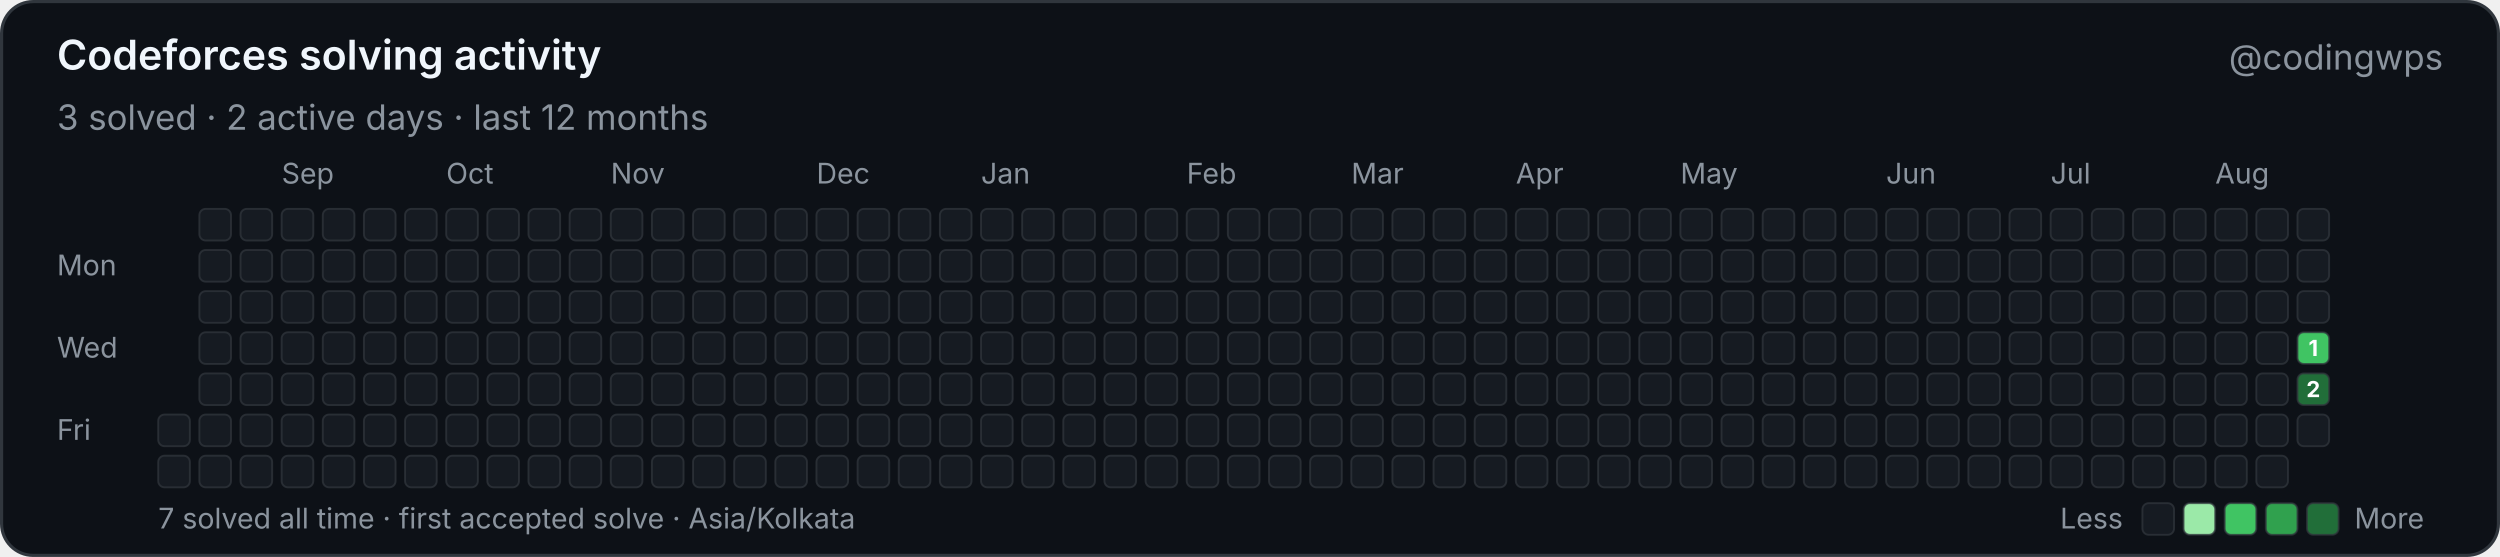
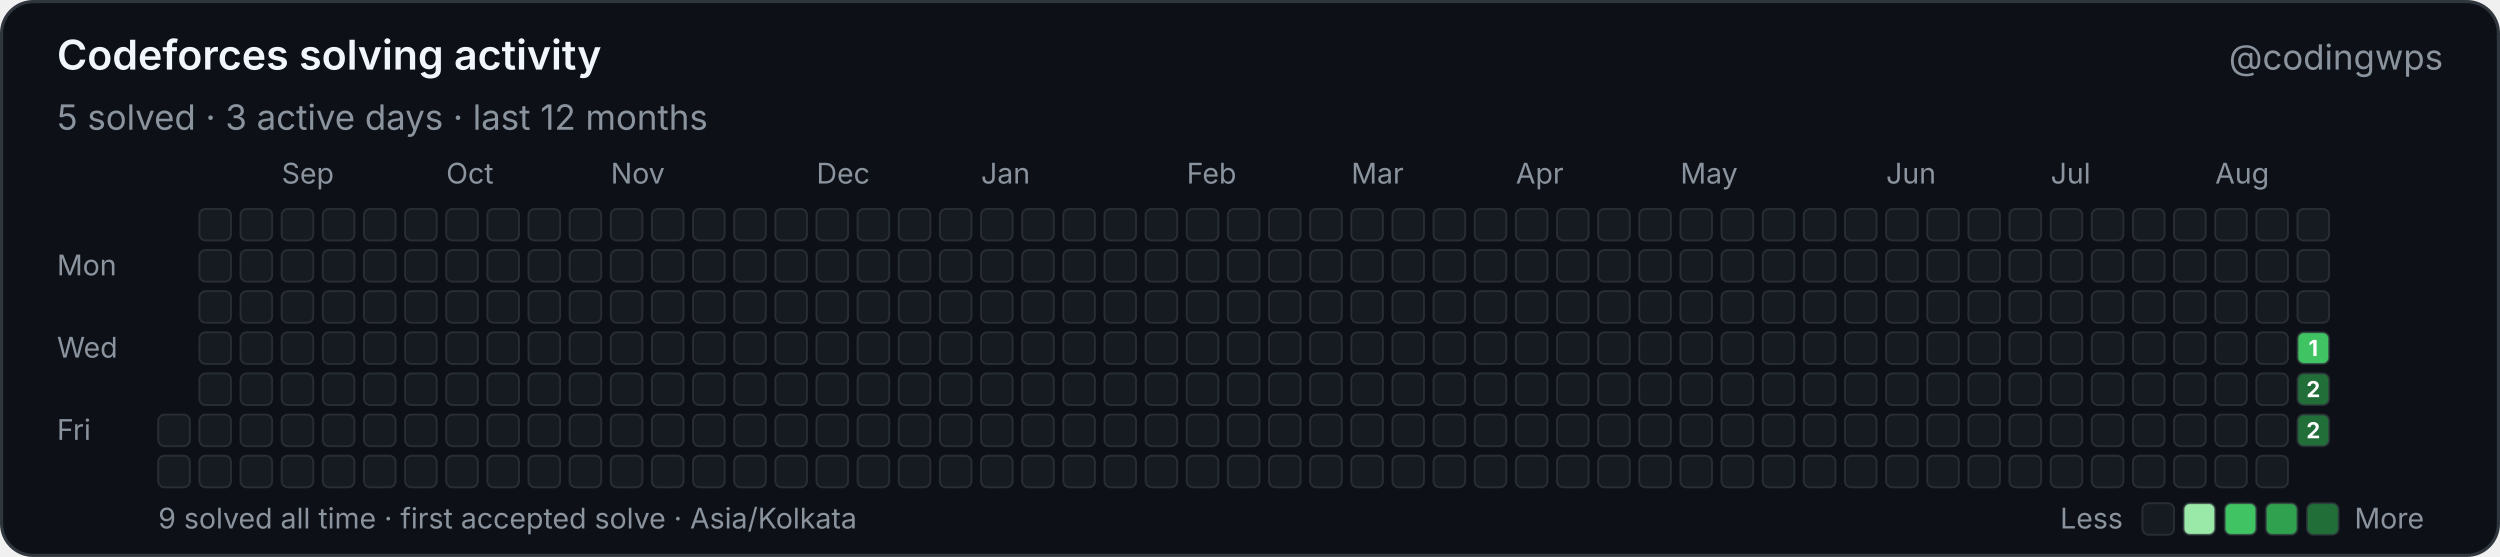
<svg xmlns="http://www.w3.org/2000/svg" width="790" height="176" viewBox="0 0 790 176" role="img" aria-labelledby="title description">
  <style>
    text { font-family: -apple-system, BlinkMacSystemFont, 'Segoe UI', sans-serif; fill: #8b949e; }
    .heading { fill: #f0f6fc; font-size: 13px; font-weight: 600; }
    .summary { font-size: 11px; }
    .label { font-size: 9px; }
    .panel { fill: #0d1117; stroke: #30363d; }
    .cell { stroke: #30363d; stroke-width: 0.6px; stroke-opacity: 0.75; }
    .padding { fill: transparent; stroke: none; }
    .cell-count { fill: #ffffff; font-size: 7px; font-weight: 700; pointer-events: none; }
  </style>
  <rect class="panel" x="0.5" y="0.5" width="789" height="175" rx="10" />
  <text class="heading" x="18" y="22">Codeforces solving activity</text>
-   <text class="summary" x="18" y="41">3 solved · 2 active days · last 12 months</text>
+   <text class="summary" x="18" y="41">5 solved · 3 active days · last 12 months</text>
  <text class="summary" x="772" y="22" text-anchor="end">@codingwps</text>
  <text class="label" x="89" y="58">Sep</text>
  <text class="label" x="141" y="58">Oct</text>
  <text class="label" x="193" y="58">Nov</text>
  <text class="label" x="258" y="58">Dec</text>
  <text class="label" x="310" y="58">Jan</text>
  <text class="label" x="375" y="58">Feb</text>
  <text class="label" x="427" y="58">Mar</text>
  <text class="label" x="479" y="58">Apr</text>
  <text class="label" x="531" y="58">May</text>
  <text class="label" x="596" y="58">Jun</text>
  <text class="label" x="648" y="58">Jul</text>
  <text class="label" x="700" y="58">Aug</text>
  <text class="label" x="18" y="87">Mon</text>
  <text class="label" x="18" y="113">Wed</text>
  <text class="label" x="18" y="139">Fri</text>
  <rect class="padding" x="50" y="66" width="10" height="10" rx="2" fill="#161b22">
    </rect>
  <rect class="padding" x="50" y="79" width="10" height="10" rx="2" fill="#161b22">
    </rect>
  <rect class="padding" x="50" y="92" width="10" height="10" rx="2" fill="#161b22">
    </rect>
  <rect class="padding" x="50" y="105" width="10" height="10" rx="2" fill="#161b22">
    </rect>
  <rect class="padding" x="50" y="118" width="10" height="10" rx="2" fill="#161b22">
    </rect>
  <rect class="cell" x="50" y="131" width="10" height="10" rx="2" fill="#161b22">
    </rect>
  <rect class="cell" x="50" y="144" width="10" height="10" rx="2" fill="#161b22">
    </rect>
  <rect class="cell" x="63" y="66" width="10" height="10" rx="2" fill="#161b22">
    </rect>
  <rect class="cell" x="63" y="79" width="10" height="10" rx="2" fill="#161b22">
    </rect>
  <rect class="cell" x="63" y="92" width="10" height="10" rx="2" fill="#161b22">
    </rect>
  <rect class="cell" x="63" y="105" width="10" height="10" rx="2" fill="#161b22">
    </rect>
  <rect class="cell" x="63" y="118" width="10" height="10" rx="2" fill="#161b22">
    </rect>
  <rect class="cell" x="63" y="131" width="10" height="10" rx="2" fill="#161b22">
    </rect>
  <rect class="cell" x="63" y="144" width="10" height="10" rx="2" fill="#161b22">
    </rect>
  <rect class="cell" x="76" y="66" width="10" height="10" rx="2" fill="#161b22">
    </rect>
  <rect class="cell" x="76" y="79" width="10" height="10" rx="2" fill="#161b22">
    </rect>
  <rect class="cell" x="76" y="92" width="10" height="10" rx="2" fill="#161b22">
    </rect>
  <rect class="cell" x="76" y="105" width="10" height="10" rx="2" fill="#161b22">
    </rect>
  <rect class="cell" x="76" y="118" width="10" height="10" rx="2" fill="#161b22">
    </rect>
  <rect class="cell" x="76" y="131" width="10" height="10" rx="2" fill="#161b22">
    </rect>
  <rect class="cell" x="76" y="144" width="10" height="10" rx="2" fill="#161b22">
    </rect>
  <rect class="cell" x="89" y="66" width="10" height="10" rx="2" fill="#161b22">
    </rect>
  <rect class="cell" x="89" y="79" width="10" height="10" rx="2" fill="#161b22">
    </rect>
  <rect class="cell" x="89" y="92" width="10" height="10" rx="2" fill="#161b22">
    </rect>
  <rect class="cell" x="89" y="105" width="10" height="10" rx="2" fill="#161b22">
    </rect>
  <rect class="cell" x="89" y="118" width="10" height="10" rx="2" fill="#161b22">
    </rect>
  <rect class="cell" x="89" y="131" width="10" height="10" rx="2" fill="#161b22">
    </rect>
  <rect class="cell" x="89" y="144" width="10" height="10" rx="2" fill="#161b22">
    </rect>
  <rect class="cell" x="102" y="66" width="10" height="10" rx="2" fill="#161b22">
    </rect>
  <rect class="cell" x="102" y="79" width="10" height="10" rx="2" fill="#161b22">
    </rect>
  <rect class="cell" x="102" y="92" width="10" height="10" rx="2" fill="#161b22">
    </rect>
  <rect class="cell" x="102" y="105" width="10" height="10" rx="2" fill="#161b22">
    </rect>
  <rect class="cell" x="102" y="118" width="10" height="10" rx="2" fill="#161b22">
    </rect>
  <rect class="cell" x="102" y="131" width="10" height="10" rx="2" fill="#161b22">
    </rect>
  <rect class="cell" x="102" y="144" width="10" height="10" rx="2" fill="#161b22">
    </rect>
  <rect class="cell" x="115" y="66" width="10" height="10" rx="2" fill="#161b22">
    </rect>
  <rect class="cell" x="115" y="79" width="10" height="10" rx="2" fill="#161b22">
    </rect>
  <rect class="cell" x="115" y="92" width="10" height="10" rx="2" fill="#161b22">
    </rect>
  <rect class="cell" x="115" y="105" width="10" height="10" rx="2" fill="#161b22">
    </rect>
  <rect class="cell" x="115" y="118" width="10" height="10" rx="2" fill="#161b22">
    </rect>
  <rect class="cell" x="115" y="131" width="10" height="10" rx="2" fill="#161b22">
    </rect>
  <rect class="cell" x="115" y="144" width="10" height="10" rx="2" fill="#161b22">
    </rect>
  <rect class="cell" x="128" y="66" width="10" height="10" rx="2" fill="#161b22">
    </rect>
  <rect class="cell" x="128" y="79" width="10" height="10" rx="2" fill="#161b22">
    </rect>
  <rect class="cell" x="128" y="92" width="10" height="10" rx="2" fill="#161b22">
    </rect>
  <rect class="cell" x="128" y="105" width="10" height="10" rx="2" fill="#161b22">
    </rect>
  <rect class="cell" x="128" y="118" width="10" height="10" rx="2" fill="#161b22">
    </rect>
  <rect class="cell" x="128" y="131" width="10" height="10" rx="2" fill="#161b22">
    </rect>
  <rect class="cell" x="128" y="144" width="10" height="10" rx="2" fill="#161b22">
    </rect>
  <rect class="cell" x="141" y="66" width="10" height="10" rx="2" fill="#161b22">
    </rect>
  <rect class="cell" x="141" y="79" width="10" height="10" rx="2" fill="#161b22">
    </rect>
  <rect class="cell" x="141" y="92" width="10" height="10" rx="2" fill="#161b22">
    </rect>
  <rect class="cell" x="141" y="105" width="10" height="10" rx="2" fill="#161b22">
    </rect>
  <rect class="cell" x="141" y="118" width="10" height="10" rx="2" fill="#161b22">
    </rect>
  <rect class="cell" x="141" y="131" width="10" height="10" rx="2" fill="#161b22">
    </rect>
  <rect class="cell" x="141" y="144" width="10" height="10" rx="2" fill="#161b22">
    </rect>
  <rect class="cell" x="154" y="66" width="10" height="10" rx="2" fill="#161b22">
    </rect>
  <rect class="cell" x="154" y="79" width="10" height="10" rx="2" fill="#161b22">
    </rect>
  <rect class="cell" x="154" y="92" width="10" height="10" rx="2" fill="#161b22">
    </rect>
  <rect class="cell" x="154" y="105" width="10" height="10" rx="2" fill="#161b22">
    </rect>
  <rect class="cell" x="154" y="118" width="10" height="10" rx="2" fill="#161b22">
    </rect>
  <rect class="cell" x="154" y="131" width="10" height="10" rx="2" fill="#161b22">
    </rect>
  <rect class="cell" x="154" y="144" width="10" height="10" rx="2" fill="#161b22">
    </rect>
  <rect class="cell" x="167" y="66" width="10" height="10" rx="2" fill="#161b22">
    </rect>
  <rect class="cell" x="167" y="79" width="10" height="10" rx="2" fill="#161b22">
    </rect>
  <rect class="cell" x="167" y="92" width="10" height="10" rx="2" fill="#161b22">
    </rect>
  <rect class="cell" x="167" y="105" width="10" height="10" rx="2" fill="#161b22">
    </rect>
  <rect class="cell" x="167" y="118" width="10" height="10" rx="2" fill="#161b22">
    </rect>
  <rect class="cell" x="167" y="131" width="10" height="10" rx="2" fill="#161b22">
    </rect>
  <rect class="cell" x="167" y="144" width="10" height="10" rx="2" fill="#161b22">
    </rect>
  <rect class="cell" x="180" y="66" width="10" height="10" rx="2" fill="#161b22">
    </rect>
  <rect class="cell" x="180" y="79" width="10" height="10" rx="2" fill="#161b22">
    </rect>
  <rect class="cell" x="180" y="92" width="10" height="10" rx="2" fill="#161b22">
    </rect>
  <rect class="cell" x="180" y="105" width="10" height="10" rx="2" fill="#161b22">
    </rect>
  <rect class="cell" x="180" y="118" width="10" height="10" rx="2" fill="#161b22">
    </rect>
  <rect class="cell" x="180" y="131" width="10" height="10" rx="2" fill="#161b22">
    </rect>
  <rect class="cell" x="180" y="144" width="10" height="10" rx="2" fill="#161b22">
    </rect>
  <rect class="cell" x="193" y="66" width="10" height="10" rx="2" fill="#161b22">
    </rect>
  <rect class="cell" x="193" y="79" width="10" height="10" rx="2" fill="#161b22">
    </rect>
  <rect class="cell" x="193" y="92" width="10" height="10" rx="2" fill="#161b22">
    </rect>
  <rect class="cell" x="193" y="105" width="10" height="10" rx="2" fill="#161b22">
    </rect>
  <rect class="cell" x="193" y="118" width="10" height="10" rx="2" fill="#161b22">
    </rect>
  <rect class="cell" x="193" y="131" width="10" height="10" rx="2" fill="#161b22">
    </rect>
  <rect class="cell" x="193" y="144" width="10" height="10" rx="2" fill="#161b22">
    </rect>
  <rect class="cell" x="206" y="66" width="10" height="10" rx="2" fill="#161b22">
    </rect>
  <rect class="cell" x="206" y="79" width="10" height="10" rx="2" fill="#161b22">
    </rect>
  <rect class="cell" x="206" y="92" width="10" height="10" rx="2" fill="#161b22">
    </rect>
  <rect class="cell" x="206" y="105" width="10" height="10" rx="2" fill="#161b22">
    </rect>
  <rect class="cell" x="206" y="118" width="10" height="10" rx="2" fill="#161b22">
    </rect>
  <rect class="cell" x="206" y="131" width="10" height="10" rx="2" fill="#161b22">
    </rect>
  <rect class="cell" x="206" y="144" width="10" height="10" rx="2" fill="#161b22">
    </rect>
  <rect class="cell" x="219" y="66" width="10" height="10" rx="2" fill="#161b22">
    </rect>
  <rect class="cell" x="219" y="79" width="10" height="10" rx="2" fill="#161b22">
    </rect>
  <rect class="cell" x="219" y="92" width="10" height="10" rx="2" fill="#161b22">
    </rect>
  <rect class="cell" x="219" y="105" width="10" height="10" rx="2" fill="#161b22">
    </rect>
  <rect class="cell" x="219" y="118" width="10" height="10" rx="2" fill="#161b22">
    </rect>
  <rect class="cell" x="219" y="131" width="10" height="10" rx="2" fill="#161b22">
    </rect>
  <rect class="cell" x="219" y="144" width="10" height="10" rx="2" fill="#161b22">
    </rect>
  <rect class="cell" x="232" y="66" width="10" height="10" rx="2" fill="#161b22">
    </rect>
  <rect class="cell" x="232" y="79" width="10" height="10" rx="2" fill="#161b22">
    </rect>
  <rect class="cell" x="232" y="92" width="10" height="10" rx="2" fill="#161b22">
    </rect>
  <rect class="cell" x="232" y="105" width="10" height="10" rx="2" fill="#161b22">
    </rect>
  <rect class="cell" x="232" y="118" width="10" height="10" rx="2" fill="#161b22">
    </rect>
  <rect class="cell" x="232" y="131" width="10" height="10" rx="2" fill="#161b22">
    </rect>
  <rect class="cell" x="232" y="144" width="10" height="10" rx="2" fill="#161b22">
    </rect>
  <rect class="cell" x="245" y="66" width="10" height="10" rx="2" fill="#161b22">
    </rect>
  <rect class="cell" x="245" y="79" width="10" height="10" rx="2" fill="#161b22">
    </rect>
  <rect class="cell" x="245" y="92" width="10" height="10" rx="2" fill="#161b22">
    </rect>
  <rect class="cell" x="245" y="105" width="10" height="10" rx="2" fill="#161b22">
    </rect>
  <rect class="cell" x="245" y="118" width="10" height="10" rx="2" fill="#161b22">
    </rect>
  <rect class="cell" x="245" y="131" width="10" height="10" rx="2" fill="#161b22">
    </rect>
  <rect class="cell" x="245" y="144" width="10" height="10" rx="2" fill="#161b22">
    </rect>
  <rect class="cell" x="258" y="66" width="10" height="10" rx="2" fill="#161b22">
    </rect>
  <rect class="cell" x="258" y="79" width="10" height="10" rx="2" fill="#161b22">
    </rect>
  <rect class="cell" x="258" y="92" width="10" height="10" rx="2" fill="#161b22">
    </rect>
  <rect class="cell" x="258" y="105" width="10" height="10" rx="2" fill="#161b22">
    </rect>
  <rect class="cell" x="258" y="118" width="10" height="10" rx="2" fill="#161b22">
    </rect>
  <rect class="cell" x="258" y="131" width="10" height="10" rx="2" fill="#161b22">
    </rect>
  <rect class="cell" x="258" y="144" width="10" height="10" rx="2" fill="#161b22">
    </rect>
  <rect class="cell" x="271" y="66" width="10" height="10" rx="2" fill="#161b22">
    </rect>
  <rect class="cell" x="271" y="79" width="10" height="10" rx="2" fill="#161b22">
    </rect>
  <rect class="cell" x="271" y="92" width="10" height="10" rx="2" fill="#161b22">
    </rect>
  <rect class="cell" x="271" y="105" width="10" height="10" rx="2" fill="#161b22">
    </rect>
  <rect class="cell" x="271" y="118" width="10" height="10" rx="2" fill="#161b22">
    </rect>
  <rect class="cell" x="271" y="131" width="10" height="10" rx="2" fill="#161b22">
    </rect>
  <rect class="cell" x="271" y="144" width="10" height="10" rx="2" fill="#161b22">
    </rect>
  <rect class="cell" x="284" y="66" width="10" height="10" rx="2" fill="#161b22">
    </rect>
  <rect class="cell" x="284" y="79" width="10" height="10" rx="2" fill="#161b22">
    </rect>
  <rect class="cell" x="284" y="92" width="10" height="10" rx="2" fill="#161b22">
    </rect>
  <rect class="cell" x="284" y="105" width="10" height="10" rx="2" fill="#161b22">
    </rect>
  <rect class="cell" x="284" y="118" width="10" height="10" rx="2" fill="#161b22">
    </rect>
  <rect class="cell" x="284" y="131" width="10" height="10" rx="2" fill="#161b22">
    </rect>
  <rect class="cell" x="284" y="144" width="10" height="10" rx="2" fill="#161b22">
    </rect>
  <rect class="cell" x="297" y="66" width="10" height="10" rx="2" fill="#161b22">
    </rect>
  <rect class="cell" x="297" y="79" width="10" height="10" rx="2" fill="#161b22">
    </rect>
  <rect class="cell" x="297" y="92" width="10" height="10" rx="2" fill="#161b22">
    </rect>
  <rect class="cell" x="297" y="105" width="10" height="10" rx="2" fill="#161b22">
    </rect>
  <rect class="cell" x="297" y="118" width="10" height="10" rx="2" fill="#161b22">
    </rect>
  <rect class="cell" x="297" y="131" width="10" height="10" rx="2" fill="#161b22">
    </rect>
  <rect class="cell" x="297" y="144" width="10" height="10" rx="2" fill="#161b22">
    </rect>
  <rect class="cell" x="310" y="66" width="10" height="10" rx="2" fill="#161b22">
    </rect>
  <rect class="cell" x="310" y="79" width="10" height="10" rx="2" fill="#161b22">
    </rect>
  <rect class="cell" x="310" y="92" width="10" height="10" rx="2" fill="#161b22">
    </rect>
  <rect class="cell" x="310" y="105" width="10" height="10" rx="2" fill="#161b22">
    </rect>
  <rect class="cell" x="310" y="118" width="10" height="10" rx="2" fill="#161b22">
    </rect>
  <rect class="cell" x="310" y="131" width="10" height="10" rx="2" fill="#161b22">
    </rect>
  <rect class="cell" x="310" y="144" width="10" height="10" rx="2" fill="#161b22">
    </rect>
  <rect class="cell" x="323" y="66" width="10" height="10" rx="2" fill="#161b22">
    </rect>
  <rect class="cell" x="323" y="79" width="10" height="10" rx="2" fill="#161b22">
    </rect>
  <rect class="cell" x="323" y="92" width="10" height="10" rx="2" fill="#161b22">
    </rect>
  <rect class="cell" x="323" y="105" width="10" height="10" rx="2" fill="#161b22">
    </rect>
  <rect class="cell" x="323" y="118" width="10" height="10" rx="2" fill="#161b22">
    </rect>
  <rect class="cell" x="323" y="131" width="10" height="10" rx="2" fill="#161b22">
    </rect>
  <rect class="cell" x="323" y="144" width="10" height="10" rx="2" fill="#161b22">
    </rect>
  <rect class="cell" x="336" y="66" width="10" height="10" rx="2" fill="#161b22">
    </rect>
  <rect class="cell" x="336" y="79" width="10" height="10" rx="2" fill="#161b22">
    </rect>
  <rect class="cell" x="336" y="92" width="10" height="10" rx="2" fill="#161b22">
    </rect>
  <rect class="cell" x="336" y="105" width="10" height="10" rx="2" fill="#161b22">
    </rect>
  <rect class="cell" x="336" y="118" width="10" height="10" rx="2" fill="#161b22">
    </rect>
  <rect class="cell" x="336" y="131" width="10" height="10" rx="2" fill="#161b22">
    </rect>
  <rect class="cell" x="336" y="144" width="10" height="10" rx="2" fill="#161b22">
    </rect>
  <rect class="cell" x="349" y="66" width="10" height="10" rx="2" fill="#161b22">
    </rect>
  <rect class="cell" x="349" y="79" width="10" height="10" rx="2" fill="#161b22">
    </rect>
  <rect class="cell" x="349" y="92" width="10" height="10" rx="2" fill="#161b22">
    </rect>
  <rect class="cell" x="349" y="105" width="10" height="10" rx="2" fill="#161b22">
    </rect>
  <rect class="cell" x="349" y="118" width="10" height="10" rx="2" fill="#161b22">
    </rect>
  <rect class="cell" x="349" y="131" width="10" height="10" rx="2" fill="#161b22">
    </rect>
  <rect class="cell" x="349" y="144" width="10" height="10" rx="2" fill="#161b22">
    </rect>
  <rect class="cell" x="362" y="66" width="10" height="10" rx="2" fill="#161b22">
    </rect>
  <rect class="cell" x="362" y="79" width="10" height="10" rx="2" fill="#161b22">
    </rect>
  <rect class="cell" x="362" y="92" width="10" height="10" rx="2" fill="#161b22">
    </rect>
  <rect class="cell" x="362" y="105" width="10" height="10" rx="2" fill="#161b22">
    </rect>
  <rect class="cell" x="362" y="118" width="10" height="10" rx="2" fill="#161b22">
    </rect>
  <rect class="cell" x="362" y="131" width="10" height="10" rx="2" fill="#161b22">
    </rect>
  <rect class="cell" x="362" y="144" width="10" height="10" rx="2" fill="#161b22">
    </rect>
  <rect class="cell" x="375" y="66" width="10" height="10" rx="2" fill="#161b22">
    </rect>
  <rect class="cell" x="375" y="79" width="10" height="10" rx="2" fill="#161b22">
    </rect>
  <rect class="cell" x="375" y="92" width="10" height="10" rx="2" fill="#161b22">
    </rect>
  <rect class="cell" x="375" y="105" width="10" height="10" rx="2" fill="#161b22">
    </rect>
  <rect class="cell" x="375" y="118" width="10" height="10" rx="2" fill="#161b22">
    </rect>
  <rect class="cell" x="375" y="131" width="10" height="10" rx="2" fill="#161b22">
    </rect>
  <rect class="cell" x="375" y="144" width="10" height="10" rx="2" fill="#161b22">
    </rect>
  <rect class="cell" x="388" y="66" width="10" height="10" rx="2" fill="#161b22">
    </rect>
  <rect class="cell" x="388" y="79" width="10" height="10" rx="2" fill="#161b22">
    </rect>
  <rect class="cell" x="388" y="92" width="10" height="10" rx="2" fill="#161b22">
    </rect>
  <rect class="cell" x="388" y="105" width="10" height="10" rx="2" fill="#161b22">
    </rect>
  <rect class="cell" x="388" y="118" width="10" height="10" rx="2" fill="#161b22">
    </rect>
  <rect class="cell" x="388" y="131" width="10" height="10" rx="2" fill="#161b22">
    </rect>
  <rect class="cell" x="388" y="144" width="10" height="10" rx="2" fill="#161b22">
    </rect>
  <rect class="cell" x="401" y="66" width="10" height="10" rx="2" fill="#161b22">
    </rect>
  <rect class="cell" x="401" y="79" width="10" height="10" rx="2" fill="#161b22">
    </rect>
  <rect class="cell" x="401" y="92" width="10" height="10" rx="2" fill="#161b22">
    </rect>
  <rect class="cell" x="401" y="105" width="10" height="10" rx="2" fill="#161b22">
    </rect>
  <rect class="cell" x="401" y="118" width="10" height="10" rx="2" fill="#161b22">
    </rect>
  <rect class="cell" x="401" y="131" width="10" height="10" rx="2" fill="#161b22">
    </rect>
  <rect class="cell" x="401" y="144" width="10" height="10" rx="2" fill="#161b22">
    </rect>
  <rect class="cell" x="414" y="66" width="10" height="10" rx="2" fill="#161b22">
    </rect>
  <rect class="cell" x="414" y="79" width="10" height="10" rx="2" fill="#161b22">
    </rect>
  <rect class="cell" x="414" y="92" width="10" height="10" rx="2" fill="#161b22">
    </rect>
  <rect class="cell" x="414" y="105" width="10" height="10" rx="2" fill="#161b22">
    </rect>
  <rect class="cell" x="414" y="118" width="10" height="10" rx="2" fill="#161b22">
    </rect>
  <rect class="cell" x="414" y="131" width="10" height="10" rx="2" fill="#161b22">
    </rect>
  <rect class="cell" x="414" y="144" width="10" height="10" rx="2" fill="#161b22">
    </rect>
  <rect class="cell" x="427" y="66" width="10" height="10" rx="2" fill="#161b22">
    </rect>
  <rect class="cell" x="427" y="79" width="10" height="10" rx="2" fill="#161b22">
    </rect>
  <rect class="cell" x="427" y="92" width="10" height="10" rx="2" fill="#161b22">
    </rect>
  <rect class="cell" x="427" y="105" width="10" height="10" rx="2" fill="#161b22">
    </rect>
  <rect class="cell" x="427" y="118" width="10" height="10" rx="2" fill="#161b22">
    </rect>
  <rect class="cell" x="427" y="131" width="10" height="10" rx="2" fill="#161b22">
    </rect>
  <rect class="cell" x="427" y="144" width="10" height="10" rx="2" fill="#161b22">
    </rect>
  <rect class="cell" x="440" y="66" width="10" height="10" rx="2" fill="#161b22">
    </rect>
  <rect class="cell" x="440" y="79" width="10" height="10" rx="2" fill="#161b22">
    </rect>
  <rect class="cell" x="440" y="92" width="10" height="10" rx="2" fill="#161b22">
    </rect>
  <rect class="cell" x="440" y="105" width="10" height="10" rx="2" fill="#161b22">
    </rect>
  <rect class="cell" x="440" y="118" width="10" height="10" rx="2" fill="#161b22">
    </rect>
  <rect class="cell" x="440" y="131" width="10" height="10" rx="2" fill="#161b22">
    </rect>
  <rect class="cell" x="440" y="144" width="10" height="10" rx="2" fill="#161b22">
    </rect>
  <rect class="cell" x="453" y="66" width="10" height="10" rx="2" fill="#161b22">
    </rect>
  <rect class="cell" x="453" y="79" width="10" height="10" rx="2" fill="#161b22">
    </rect>
  <rect class="cell" x="453" y="92" width="10" height="10" rx="2" fill="#161b22">
    </rect>
  <rect class="cell" x="453" y="105" width="10" height="10" rx="2" fill="#161b22">
    </rect>
  <rect class="cell" x="453" y="118" width="10" height="10" rx="2" fill="#161b22">
    </rect>
  <rect class="cell" x="453" y="131" width="10" height="10" rx="2" fill="#161b22">
    </rect>
  <rect class="cell" x="453" y="144" width="10" height="10" rx="2" fill="#161b22">
    </rect>
  <rect class="cell" x="466" y="66" width="10" height="10" rx="2" fill="#161b22">
    </rect>
  <rect class="cell" x="466" y="79" width="10" height="10" rx="2" fill="#161b22">
    </rect>
  <rect class="cell" x="466" y="92" width="10" height="10" rx="2" fill="#161b22">
    </rect>
  <rect class="cell" x="466" y="105" width="10" height="10" rx="2" fill="#161b22">
    </rect>
  <rect class="cell" x="466" y="118" width="10" height="10" rx="2" fill="#161b22">
    </rect>
  <rect class="cell" x="466" y="131" width="10" height="10" rx="2" fill="#161b22">
    </rect>
  <rect class="cell" x="466" y="144" width="10" height="10" rx="2" fill="#161b22">
    </rect>
  <rect class="cell" x="479" y="66" width="10" height="10" rx="2" fill="#161b22">
    </rect>
  <rect class="cell" x="479" y="79" width="10" height="10" rx="2" fill="#161b22">
    </rect>
  <rect class="cell" x="479" y="92" width="10" height="10" rx="2" fill="#161b22">
    </rect>
  <rect class="cell" x="479" y="105" width="10" height="10" rx="2" fill="#161b22">
    </rect>
  <rect class="cell" x="479" y="118" width="10" height="10" rx="2" fill="#161b22">
    </rect>
  <rect class="cell" x="479" y="131" width="10" height="10" rx="2" fill="#161b22">
    </rect>
  <rect class="cell" x="479" y="144" width="10" height="10" rx="2" fill="#161b22">
    </rect>
  <rect class="cell" x="492" y="66" width="10" height="10" rx="2" fill="#161b22">
    </rect>
  <rect class="cell" x="492" y="79" width="10" height="10" rx="2" fill="#161b22">
    </rect>
  <rect class="cell" x="492" y="92" width="10" height="10" rx="2" fill="#161b22">
    </rect>
  <rect class="cell" x="492" y="105" width="10" height="10" rx="2" fill="#161b22">
    </rect>
  <rect class="cell" x="492" y="118" width="10" height="10" rx="2" fill="#161b22">
    </rect>
  <rect class="cell" x="492" y="131" width="10" height="10" rx="2" fill="#161b22">
    </rect>
  <rect class="cell" x="492" y="144" width="10" height="10" rx="2" fill="#161b22">
    </rect>
  <rect class="cell" x="505" y="66" width="10" height="10" rx="2" fill="#161b22">
    </rect>
  <rect class="cell" x="505" y="79" width="10" height="10" rx="2" fill="#161b22">
    </rect>
  <rect class="cell" x="505" y="92" width="10" height="10" rx="2" fill="#161b22">
    </rect>
  <rect class="cell" x="505" y="105" width="10" height="10" rx="2" fill="#161b22">
    </rect>
  <rect class="cell" x="505" y="118" width="10" height="10" rx="2" fill="#161b22">
    </rect>
  <rect class="cell" x="505" y="131" width="10" height="10" rx="2" fill="#161b22">
    </rect>
  <rect class="cell" x="505" y="144" width="10" height="10" rx="2" fill="#161b22">
    </rect>
  <rect class="cell" x="518" y="66" width="10" height="10" rx="2" fill="#161b22">
    </rect>
  <rect class="cell" x="518" y="79" width="10" height="10" rx="2" fill="#161b22">
    </rect>
  <rect class="cell" x="518" y="92" width="10" height="10" rx="2" fill="#161b22">
    </rect>
  <rect class="cell" x="518" y="105" width="10" height="10" rx="2" fill="#161b22">
    </rect>
  <rect class="cell" x="518" y="118" width="10" height="10" rx="2" fill="#161b22">
    </rect>
  <rect class="cell" x="518" y="131" width="10" height="10" rx="2" fill="#161b22">
    </rect>
  <rect class="cell" x="518" y="144" width="10" height="10" rx="2" fill="#161b22">
    </rect>
  <rect class="cell" x="531" y="66" width="10" height="10" rx="2" fill="#161b22">
    </rect>
  <rect class="cell" x="531" y="79" width="10" height="10" rx="2" fill="#161b22">
    </rect>
  <rect class="cell" x="531" y="92" width="10" height="10" rx="2" fill="#161b22">
    </rect>
  <rect class="cell" x="531" y="105" width="10" height="10" rx="2" fill="#161b22">
    </rect>
  <rect class="cell" x="531" y="118" width="10" height="10" rx="2" fill="#161b22">
    </rect>
  <rect class="cell" x="531" y="131" width="10" height="10" rx="2" fill="#161b22">
    </rect>
  <rect class="cell" x="531" y="144" width="10" height="10" rx="2" fill="#161b22">
    </rect>
  <rect class="cell" x="544" y="66" width="10" height="10" rx="2" fill="#161b22">
    </rect>
  <rect class="cell" x="544" y="79" width="10" height="10" rx="2" fill="#161b22">
    </rect>
  <rect class="cell" x="544" y="92" width="10" height="10" rx="2" fill="#161b22">
    </rect>
  <rect class="cell" x="544" y="105" width="10" height="10" rx="2" fill="#161b22">
    </rect>
  <rect class="cell" x="544" y="118" width="10" height="10" rx="2" fill="#161b22">
    </rect>
  <rect class="cell" x="544" y="131" width="10" height="10" rx="2" fill="#161b22">
    </rect>
  <rect class="cell" x="544" y="144" width="10" height="10" rx="2" fill="#161b22">
    </rect>
  <rect class="cell" x="557" y="66" width="10" height="10" rx="2" fill="#161b22">
    </rect>
  <rect class="cell" x="557" y="79" width="10" height="10" rx="2" fill="#161b22">
    </rect>
  <rect class="cell" x="557" y="92" width="10" height="10" rx="2" fill="#161b22">
    </rect>
  <rect class="cell" x="557" y="105" width="10" height="10" rx="2" fill="#161b22">
    </rect>
  <rect class="cell" x="557" y="118" width="10" height="10" rx="2" fill="#161b22">
    </rect>
  <rect class="cell" x="557" y="131" width="10" height="10" rx="2" fill="#161b22">
    </rect>
  <rect class="cell" x="557" y="144" width="10" height="10" rx="2" fill="#161b22">
    </rect>
  <rect class="cell" x="570" y="66" width="10" height="10" rx="2" fill="#161b22">
    </rect>
  <rect class="cell" x="570" y="79" width="10" height="10" rx="2" fill="#161b22">
    </rect>
  <rect class="cell" x="570" y="92" width="10" height="10" rx="2" fill="#161b22">
    </rect>
  <rect class="cell" x="570" y="105" width="10" height="10" rx="2" fill="#161b22">
    </rect>
  <rect class="cell" x="570" y="118" width="10" height="10" rx="2" fill="#161b22">
    </rect>
  <rect class="cell" x="570" y="131" width="10" height="10" rx="2" fill="#161b22">
    </rect>
  <rect class="cell" x="570" y="144" width="10" height="10" rx="2" fill="#161b22">
    </rect>
  <rect class="cell" x="583" y="66" width="10" height="10" rx="2" fill="#161b22">
    </rect>
  <rect class="cell" x="583" y="79" width="10" height="10" rx="2" fill="#161b22">
    </rect>
  <rect class="cell" x="583" y="92" width="10" height="10" rx="2" fill="#161b22">
    </rect>
  <rect class="cell" x="583" y="105" width="10" height="10" rx="2" fill="#161b22">
    </rect>
  <rect class="cell" x="583" y="118" width="10" height="10" rx="2" fill="#161b22">
    </rect>
  <rect class="cell" x="583" y="131" width="10" height="10" rx="2" fill="#161b22">
    </rect>
  <rect class="cell" x="583" y="144" width="10" height="10" rx="2" fill="#161b22">
    </rect>
  <rect class="cell" x="596" y="66" width="10" height="10" rx="2" fill="#161b22">
    </rect>
  <rect class="cell" x="596" y="79" width="10" height="10" rx="2" fill="#161b22">
    </rect>
  <rect class="cell" x="596" y="92" width="10" height="10" rx="2" fill="#161b22">
    </rect>
  <rect class="cell" x="596" y="105" width="10" height="10" rx="2" fill="#161b22">
    </rect>
  <rect class="cell" x="596" y="118" width="10" height="10" rx="2" fill="#161b22">
    </rect>
  <rect class="cell" x="596" y="131" width="10" height="10" rx="2" fill="#161b22">
    </rect>
  <rect class="cell" x="596" y="144" width="10" height="10" rx="2" fill="#161b22">
    </rect>
  <rect class="cell" x="609" y="66" width="10" height="10" rx="2" fill="#161b22">
    </rect>
  <rect class="cell" x="609" y="79" width="10" height="10" rx="2" fill="#161b22">
    </rect>
  <rect class="cell" x="609" y="92" width="10" height="10" rx="2" fill="#161b22">
    </rect>
  <rect class="cell" x="609" y="105" width="10" height="10" rx="2" fill="#161b22">
    </rect>
  <rect class="cell" x="609" y="118" width="10" height="10" rx="2" fill="#161b22">
    </rect>
  <rect class="cell" x="609" y="131" width="10" height="10" rx="2" fill="#161b22">
    </rect>
  <rect class="cell" x="609" y="144" width="10" height="10" rx="2" fill="#161b22">
    </rect>
  <rect class="cell" x="622" y="66" width="10" height="10" rx="2" fill="#161b22">
    </rect>
  <rect class="cell" x="622" y="79" width="10" height="10" rx="2" fill="#161b22">
    </rect>
  <rect class="cell" x="622" y="92" width="10" height="10" rx="2" fill="#161b22">
    </rect>
  <rect class="cell" x="622" y="105" width="10" height="10" rx="2" fill="#161b22">
    </rect>
  <rect class="cell" x="622" y="118" width="10" height="10" rx="2" fill="#161b22">
    </rect>
  <rect class="cell" x="622" y="131" width="10" height="10" rx="2" fill="#161b22">
    </rect>
  <rect class="cell" x="622" y="144" width="10" height="10" rx="2" fill="#161b22">
    </rect>
  <rect class="cell" x="635" y="66" width="10" height="10" rx="2" fill="#161b22">
    </rect>
  <rect class="cell" x="635" y="79" width="10" height="10" rx="2" fill="#161b22">
    </rect>
  <rect class="cell" x="635" y="92" width="10" height="10" rx="2" fill="#161b22">
    </rect>
  <rect class="cell" x="635" y="105" width="10" height="10" rx="2" fill="#161b22">
    </rect>
  <rect class="cell" x="635" y="118" width="10" height="10" rx="2" fill="#161b22">
    </rect>
  <rect class="cell" x="635" y="131" width="10" height="10" rx="2" fill="#161b22">
    </rect>
  <rect class="cell" x="635" y="144" width="10" height="10" rx="2" fill="#161b22">
    </rect>
  <rect class="cell" x="648" y="66" width="10" height="10" rx="2" fill="#161b22">
    </rect>
  <rect class="cell" x="648" y="79" width="10" height="10" rx="2" fill="#161b22">
    </rect>
  <rect class="cell" x="648" y="92" width="10" height="10" rx="2" fill="#161b22">
    </rect>
  <rect class="cell" x="648" y="105" width="10" height="10" rx="2" fill="#161b22">
    </rect>
  <rect class="cell" x="648" y="118" width="10" height="10" rx="2" fill="#161b22">
    </rect>
  <rect class="cell" x="648" y="131" width="10" height="10" rx="2" fill="#161b22">
    </rect>
  <rect class="cell" x="648" y="144" width="10" height="10" rx="2" fill="#161b22">
    </rect>
  <rect class="cell" x="661" y="66" width="10" height="10" rx="2" fill="#161b22">
    </rect>
  <rect class="cell" x="661" y="79" width="10" height="10" rx="2" fill="#161b22">
    </rect>
  <rect class="cell" x="661" y="92" width="10" height="10" rx="2" fill="#161b22">
    </rect>
  <rect class="cell" x="661" y="105" width="10" height="10" rx="2" fill="#161b22">
    </rect>
  <rect class="cell" x="661" y="118" width="10" height="10" rx="2" fill="#161b22">
    </rect>
  <rect class="cell" x="661" y="131" width="10" height="10" rx="2" fill="#161b22">
    </rect>
  <rect class="cell" x="661" y="144" width="10" height="10" rx="2" fill="#161b22">
    </rect>
  <rect class="cell" x="674" y="66" width="10" height="10" rx="2" fill="#161b22">
    </rect>
  <rect class="cell" x="674" y="79" width="10" height="10" rx="2" fill="#161b22">
    </rect>
  <rect class="cell" x="674" y="92" width="10" height="10" rx="2" fill="#161b22">
    </rect>
  <rect class="cell" x="674" y="105" width="10" height="10" rx="2" fill="#161b22">
    </rect>
  <rect class="cell" x="674" y="118" width="10" height="10" rx="2" fill="#161b22">
    </rect>
  <rect class="cell" x="674" y="131" width="10" height="10" rx="2" fill="#161b22">
    </rect>
  <rect class="cell" x="674" y="144" width="10" height="10" rx="2" fill="#161b22">
    </rect>
  <rect class="cell" x="687" y="66" width="10" height="10" rx="2" fill="#161b22">
    </rect>
  <rect class="cell" x="687" y="79" width="10" height="10" rx="2" fill="#161b22">
    </rect>
  <rect class="cell" x="687" y="92" width="10" height="10" rx="2" fill="#161b22">
    </rect>
  <rect class="cell" x="687" y="105" width="10" height="10" rx="2" fill="#161b22">
    </rect>
  <rect class="cell" x="687" y="118" width="10" height="10" rx="2" fill="#161b22">
    </rect>
  <rect class="cell" x="687" y="131" width="10" height="10" rx="2" fill="#161b22">
    </rect>
  <rect class="cell" x="687" y="144" width="10" height="10" rx="2" fill="#161b22">
    </rect>
  <rect class="cell" x="700" y="66" width="10" height="10" rx="2" fill="#161b22">
    </rect>
  <rect class="cell" x="700" y="79" width="10" height="10" rx="2" fill="#161b22">
    </rect>
  <rect class="cell" x="700" y="92" width="10" height="10" rx="2" fill="#161b22">
    </rect>
  <rect class="cell" x="700" y="105" width="10" height="10" rx="2" fill="#161b22">
    </rect>
  <rect class="cell" x="700" y="118" width="10" height="10" rx="2" fill="#161b22">
    </rect>
  <rect class="cell" x="700" y="131" width="10" height="10" rx="2" fill="#161b22">
    </rect>
  <rect class="cell" x="700" y="144" width="10" height="10" rx="2" fill="#161b22">
    </rect>
  <rect class="cell" x="713" y="66" width="10" height="10" rx="2" fill="#161b22">
    </rect>
  <rect class="cell" x="713" y="79" width="10" height="10" rx="2" fill="#161b22">
    </rect>
  <rect class="cell" x="713" y="92" width="10" height="10" rx="2" fill="#161b22">
    </rect>
  <rect class="cell" x="713" y="105" width="10" height="10" rx="2" fill="#161b22">
    </rect>
  <rect class="cell" x="713" y="118" width="10" height="10" rx="2" fill="#161b22">
    </rect>
  <rect class="cell" x="713" y="131" width="10" height="10" rx="2" fill="#161b22">
    </rect>
  <rect class="cell" x="713" y="144" width="10" height="10" rx="2" fill="#161b22">
    </rect>
  <rect class="cell" x="726" y="66" width="10" height="10" rx="2" fill="#161b22">
    </rect>
  <rect class="cell" x="726" y="79" width="10" height="10" rx="2" fill="#161b22">
    </rect>
  <rect class="cell" x="726" y="92" width="10" height="10" rx="2" fill="#161b22">
    </rect>
  <rect class="cell" x="726" y="105" width="10" height="10" rx="2" fill="#40c463">
    </rect>
  <text class="cell-count" x="731" y="112.5" text-anchor="middle">1</text>
  <rect class="cell" x="726" y="118" width="10" height="10" rx="2" fill="#216e39">
    </rect>
  <text class="cell-count" x="731" y="125.5" text-anchor="middle">2</text>
-   <rect class="cell" x="726" y="131" width="10" height="10" rx="2" fill="#161b22">
-     </rect>
+   <rect class="cell" x="726" y="131" width="10" height="10" rx="2" fill="#216e39">
+     </rect>
+   <text class="cell-count" x="731" y="138.5" text-anchor="middle">2</text>
  <rect class="padding" x="726" y="144" width="10" height="10" rx="2" fill="#161b22">
    </rect>
-   <text class="label" x="50" y="167">7 solved all time · first accepted solve · Asia/Kolkata</text>
+   <text class="label" x="50" y="167">9 solved all time · first accepted solve · Asia/Kolkata</text>
  <text class="label" x="651" y="167">Less</text>
  <rect class="cell" x="677" y="159" width="10" height="10" rx="2" fill="#161b22" />
  <rect class="cell" x="690" y="159" width="10" height="10" rx="2" fill="#9be9a8" />
  <rect class="cell" x="703" y="159" width="10" height="10" rx="2" fill="#40c463" />
  <rect class="cell" x="716" y="159" width="10" height="10" rx="2" fill="#30a14e" />
  <rect class="cell" x="729" y="159" width="10" height="10" rx="2" fill="#216e39" />
  <text class="label" x="744" y="167">More</text>
</svg>
